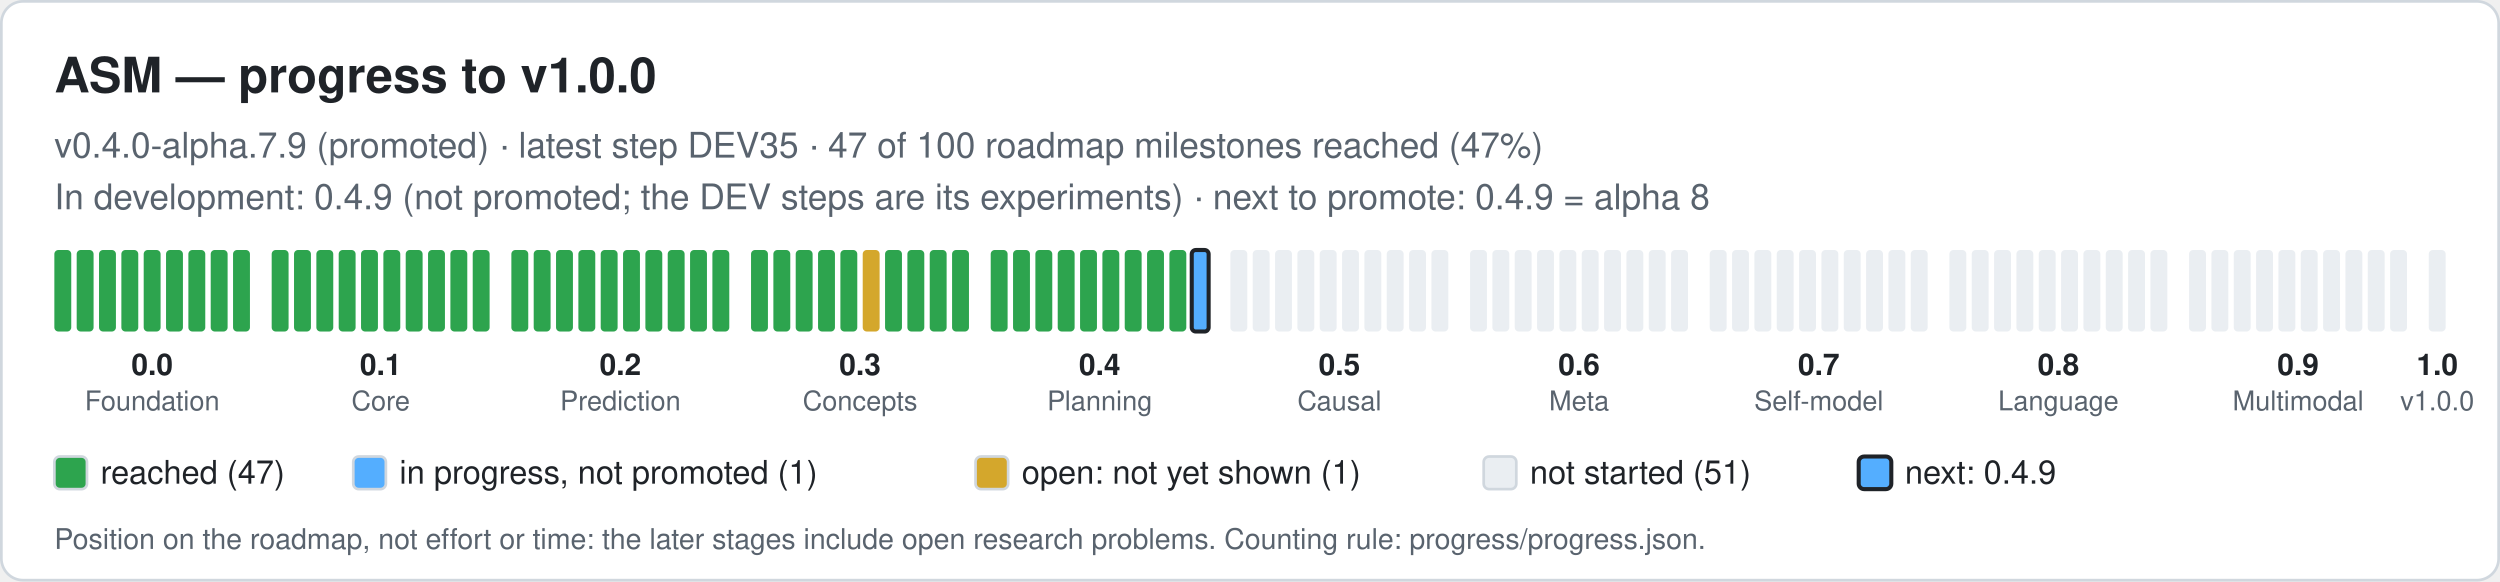
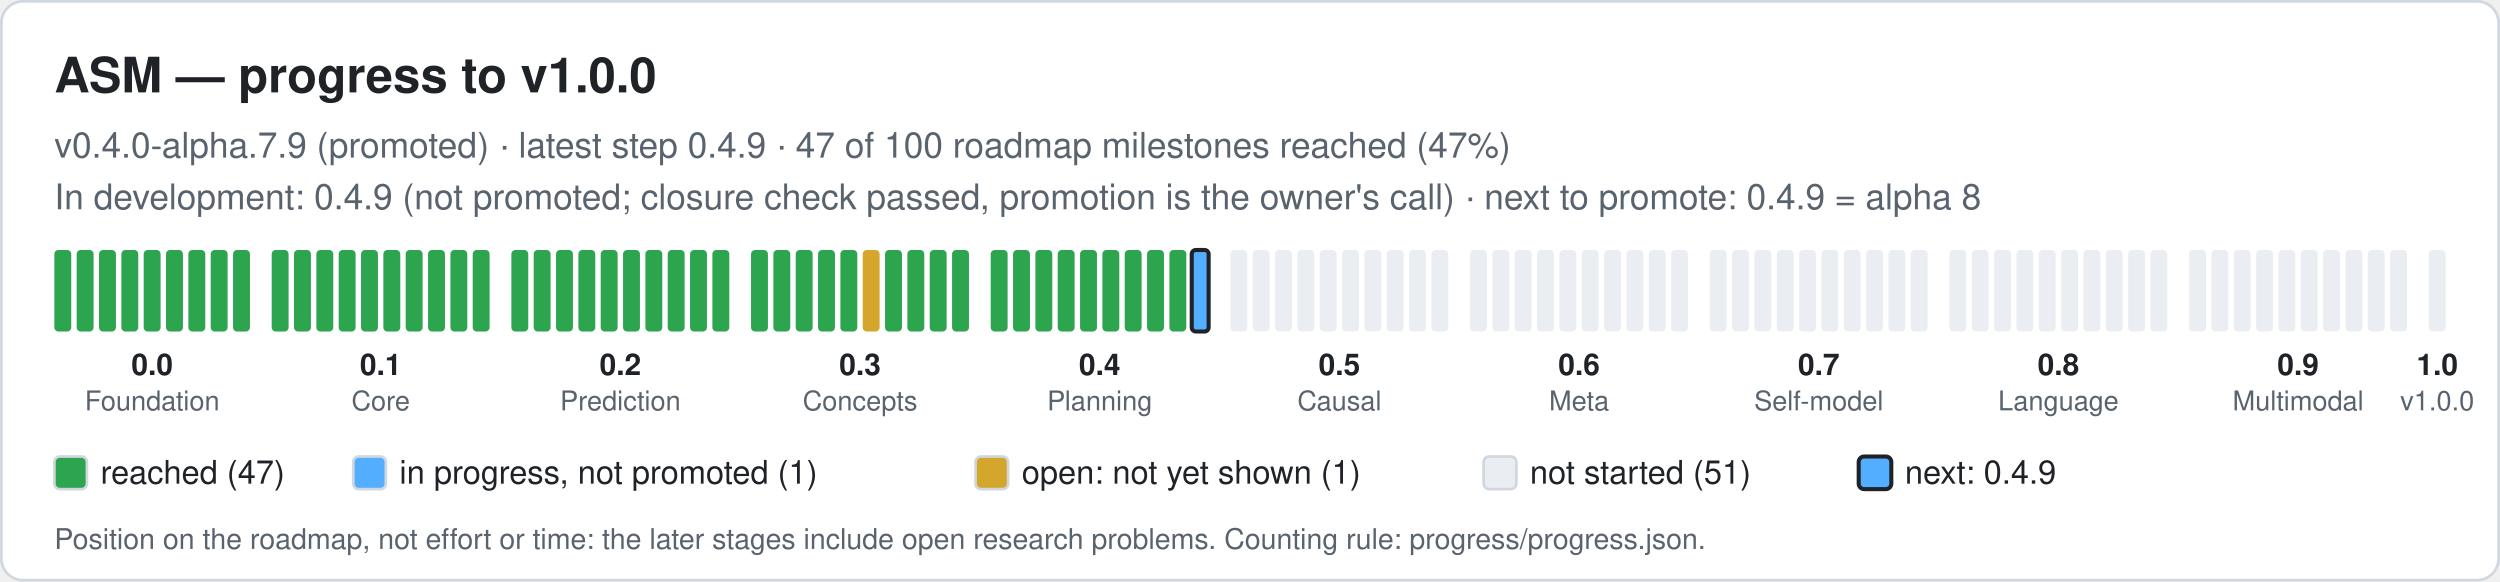
<svg xmlns="http://www.w3.org/2000/svg" width="920" height="214" viewBox="0 0 920 214" role="img" aria-label="ASM progress to v1.0.0: 47 of 100 roadmap milestones reached">
  <rect x="0.5" y="0.5" width="919" height="213" rx="8" fill="#ffffff" stroke="#d0d7de" />
  <text x="20.0" y="34.0" font-family="-apple-system,BlinkMacSystemFont,'Segoe UI',Helvetica,Arial,sans-serif" font-size="18" font-weight="600" fill="#1f2328" text-anchor="start">ASM — progress to v1.0.0</text>
-   <text x="20.0" y="58.0" font-family="-apple-system,BlinkMacSystemFont,'Segoe UI',Helvetica,Arial,sans-serif" font-size="13" font-weight="normal" fill="#59636e" text-anchor="start">v0.4.0-alpha.7.9 (promoted) · latest step DEV35 · 47 of 100 roadmap milestones reached (47%)</text>
-   <text x="20.0" y="77.0" font-family="-apple-system,BlinkMacSystemFont,'Segoe UI',Helvetica,Arial,sans-serif" font-size="13" font-weight="normal" fill="#59636e" text-anchor="start">In development: 0.4.9 (not promoted; the DEV steps are its experiments) · next to promote: 0.4.9 = alpha 8</text>
+   <text x="20.0" y="58.0" font-family="-apple-system,BlinkMacSystemFont,'Segoe UI',Helvetica,Arial,sans-serif" font-size="13" font-weight="normal" fill="#59636e" text-anchor="start">v0.4.0-alpha.7.9 (promoted) · latest step 0.4.9 · 47 of 100 roadmap milestones reached (47%)</text>
+   <text x="20.0" y="77.0" font-family="-apple-system,BlinkMacSystemFont,'Segoe UI',Helvetica,Arial,sans-serif" font-size="13" font-weight="normal" fill="#59636e" text-anchor="start">In development: 0.4.9 (not promoted; closure check passed, promotion is the owner's call) · next to promote: 0.4.9 = alpha 8</text>
  <rect x="20.00" y="92" width="6.22" height="30" rx="1.5" fill="#2da44e" />
  <rect x="28.22" y="92" width="6.22" height="30" rx="1.5" fill="#2da44e" />
  <rect x="36.44" y="92" width="6.22" height="30" rx="1.5" fill="#2da44e" />
  <rect x="44.66" y="92" width="6.22" height="30" rx="1.5" fill="#2da44e" />
  <rect x="52.88" y="92" width="6.22" height="30" rx="1.5" fill="#2da44e" />
  <rect x="61.10" y="92" width="6.22" height="30" rx="1.5" fill="#2da44e" />
  <rect x="69.32" y="92" width="6.22" height="30" rx="1.5" fill="#2da44e" />
  <rect x="77.54" y="92" width="6.22" height="30" rx="1.5" fill="#2da44e" />
  <rect x="85.76" y="92" width="6.22" height="30" rx="1.5" fill="#2da44e" />
  <text x="56.0" y="138.0" font-family="-apple-system,BlinkMacSystemFont,'Segoe UI',Helvetica,Arial,sans-serif" font-size="11" font-weight="600" fill="#1f2328" text-anchor="middle">0.0</text>
  <text x="56.0" y="151.0" font-family="-apple-system,BlinkMacSystemFont,'Segoe UI',Helvetica,Arial,sans-serif" font-size="10" font-weight="normal" fill="#59636e" text-anchor="middle">Foundation</text>
  <rect x="99.98" y="92" width="6.22" height="30" rx="1.5" fill="#2da44e" />
  <rect x="108.20" y="92" width="6.22" height="30" rx="1.5" fill="#2da44e" />
  <rect x="116.42" y="92" width="6.22" height="30" rx="1.5" fill="#2da44e" />
  <rect x="124.64" y="92" width="6.22" height="30" rx="1.5" fill="#2da44e" />
  <rect x="132.86" y="92" width="6.22" height="30" rx="1.5" fill="#2da44e" />
  <rect x="141.08" y="92" width="6.22" height="30" rx="1.5" fill="#2da44e" />
  <rect x="149.30" y="92" width="6.22" height="30" rx="1.5" fill="#2da44e" />
  <rect x="157.52" y="92" width="6.22" height="30" rx="1.5" fill="#2da44e" />
  <rect x="165.74" y="92" width="6.22" height="30" rx="1.5" fill="#2da44e" />
  <rect x="173.96" y="92" width="6.22" height="30" rx="1.5" fill="#2da44e" />
  <text x="140.1" y="138.0" font-family="-apple-system,BlinkMacSystemFont,'Segoe UI',Helvetica,Arial,sans-serif" font-size="11" font-weight="600" fill="#1f2328" text-anchor="middle">0.1</text>
  <text x="140.1" y="151.0" font-family="-apple-system,BlinkMacSystemFont,'Segoe UI',Helvetica,Arial,sans-serif" font-size="10" font-weight="normal" fill="#59636e" text-anchor="middle">Core</text>
  <rect x="188.18" y="92" width="6.22" height="30" rx="1.5" fill="#2da44e" />
  <rect x="196.40" y="92" width="6.22" height="30" rx="1.5" fill="#2da44e" />
  <rect x="204.62" y="92" width="6.22" height="30" rx="1.5" fill="#2da44e" />
  <rect x="212.84" y="92" width="6.22" height="30" rx="1.5" fill="#2da44e" />
  <rect x="221.06" y="92" width="6.22" height="30" rx="1.5" fill="#2da44e" />
  <rect x="229.28" y="92" width="6.22" height="30" rx="1.5" fill="#2da44e" />
  <rect x="237.50" y="92" width="6.22" height="30" rx="1.5" fill="#2da44e" />
  <rect x="245.72" y="92" width="6.22" height="30" rx="1.5" fill="#2da44e" />
  <rect x="253.94" y="92" width="6.22" height="30" rx="1.5" fill="#2da44e" />
  <rect x="262.16" y="92" width="6.22" height="30" rx="1.5" fill="#2da44e" />
  <text x="228.3" y="138.0" font-family="-apple-system,BlinkMacSystemFont,'Segoe UI',Helvetica,Arial,sans-serif" font-size="11" font-weight="600" fill="#1f2328" text-anchor="middle">0.2</text>
  <text x="228.3" y="151.0" font-family="-apple-system,BlinkMacSystemFont,'Segoe UI',Helvetica,Arial,sans-serif" font-size="10" font-weight="normal" fill="#59636e" text-anchor="middle">Prediction</text>
  <rect x="276.38" y="92" width="6.22" height="30" rx="1.5" fill="#2da44e" />
  <rect x="284.60" y="92" width="6.22" height="30" rx="1.5" fill="#2da44e" />
  <rect x="292.82" y="92" width="6.22" height="30" rx="1.5" fill="#2da44e" />
  <rect x="301.04" y="92" width="6.22" height="30" rx="1.5" fill="#2da44e" />
  <rect x="309.26" y="92" width="6.22" height="30" rx="1.5" fill="#2da44e" />
  <rect x="317.48" y="92" width="6.22" height="30" rx="1.5" fill="#d4a72c" />
  <rect x="325.70" y="92" width="6.22" height="30" rx="1.5" fill="#2da44e" />
  <rect x="333.92" y="92" width="6.22" height="30" rx="1.5" fill="#2da44e" />
  <rect x="342.14" y="92" width="6.22" height="30" rx="1.5" fill="#2da44e" />
  <rect x="350.36" y="92" width="6.22" height="30" rx="1.5" fill="#2da44e" />
  <text x="316.5" y="138.0" font-family="-apple-system,BlinkMacSystemFont,'Segoe UI',Helvetica,Arial,sans-serif" font-size="11" font-weight="600" fill="#1f2328" text-anchor="middle">0.3</text>
  <text x="316.5" y="151.0" font-family="-apple-system,BlinkMacSystemFont,'Segoe UI',Helvetica,Arial,sans-serif" font-size="10" font-weight="normal" fill="#59636e" text-anchor="middle">Concepts</text>
  <rect x="364.58" y="92" width="6.22" height="30" rx="1.5" fill="#2da44e" />
  <rect x="372.80" y="92" width="6.22" height="30" rx="1.5" fill="#2da44e" />
  <rect x="381.02" y="92" width="6.22" height="30" rx="1.5" fill="#2da44e" />
  <rect x="389.24" y="92" width="6.22" height="30" rx="1.5" fill="#2da44e" />
  <rect x="397.46" y="92" width="6.22" height="30" rx="1.5" fill="#2da44e" />
  <rect x="405.68" y="92" width="6.22" height="30" rx="1.5" fill="#2da44e" />
  <rect x="413.90" y="92" width="6.22" height="30" rx="1.5" fill="#2da44e" />
  <rect x="422.12" y="92" width="6.22" height="30" rx="1.5" fill="#2da44e" />
  <rect x="430.34" y="92" width="6.22" height="30" rx="1.5" fill="#2da44e" />
  <rect x="438.56" y="92" width="6.22" height="30" rx="1.5" fill="#54aeff" stroke="#1f2328" stroke-width="1.5" />
  <text x="404.7" y="138.0" font-family="-apple-system,BlinkMacSystemFont,'Segoe UI',Helvetica,Arial,sans-serif" font-size="11" font-weight="600" fill="#1f2328" text-anchor="middle">0.4</text>
  <text x="404.7" y="151.0" font-family="-apple-system,BlinkMacSystemFont,'Segoe UI',Helvetica,Arial,sans-serif" font-size="10" font-weight="normal" fill="#59636e" text-anchor="middle">Planning</text>
  <rect x="452.78" y="92" width="6.22" height="30" rx="1.5" fill="#eaeef2" />
  <rect x="461.00" y="92" width="6.22" height="30" rx="1.5" fill="#eaeef2" />
  <rect x="469.22" y="92" width="6.22" height="30" rx="1.5" fill="#eaeef2" />
  <rect x="477.44" y="92" width="6.22" height="30" rx="1.5" fill="#eaeef2" />
  <rect x="485.66" y="92" width="6.22" height="30" rx="1.5" fill="#eaeef2" />
  <rect x="493.88" y="92" width="6.22" height="30" rx="1.5" fill="#eaeef2" />
  <rect x="502.10" y="92" width="6.22" height="30" rx="1.5" fill="#eaeef2" />
  <rect x="510.32" y="92" width="6.22" height="30" rx="1.5" fill="#eaeef2" />
  <rect x="518.54" y="92" width="6.22" height="30" rx="1.5" fill="#eaeef2" />
  <rect x="526.76" y="92" width="6.22" height="30" rx="1.5" fill="#eaeef2" />
  <text x="492.9" y="138.0" font-family="-apple-system,BlinkMacSystemFont,'Segoe UI',Helvetica,Arial,sans-serif" font-size="11" font-weight="600" fill="#1f2328" text-anchor="middle">0.5</text>
  <text x="492.9" y="151.0" font-family="-apple-system,BlinkMacSystemFont,'Segoe UI',Helvetica,Arial,sans-serif" font-size="10" font-weight="normal" fill="#59636e" text-anchor="middle">Causal</text>
  <rect x="540.98" y="92" width="6.22" height="30" rx="1.5" fill="#eaeef2" />
  <rect x="549.20" y="92" width="6.22" height="30" rx="1.5" fill="#eaeef2" />
  <rect x="557.42" y="92" width="6.22" height="30" rx="1.5" fill="#eaeef2" />
  <rect x="565.64" y="92" width="6.22" height="30" rx="1.5" fill="#eaeef2" />
  <rect x="573.86" y="92" width="6.22" height="30" rx="1.5" fill="#eaeef2" />
  <rect x="582.08" y="92" width="6.22" height="30" rx="1.5" fill="#eaeef2" />
  <rect x="590.30" y="92" width="6.22" height="30" rx="1.5" fill="#eaeef2" />
  <rect x="598.52" y="92" width="6.22" height="30" rx="1.5" fill="#eaeef2" />
  <rect x="606.74" y="92" width="6.22" height="30" rx="1.5" fill="#eaeef2" />
  <rect x="614.96" y="92" width="6.22" height="30" rx="1.5" fill="#eaeef2" />
  <text x="581.1" y="138.0" font-family="-apple-system,BlinkMacSystemFont,'Segoe UI',Helvetica,Arial,sans-serif" font-size="11" font-weight="600" fill="#1f2328" text-anchor="middle">0.6</text>
  <text x="581.1" y="151.0" font-family="-apple-system,BlinkMacSystemFont,'Segoe UI',Helvetica,Arial,sans-serif" font-size="10" font-weight="normal" fill="#59636e" text-anchor="middle">Meta</text>
  <rect x="629.18" y="92" width="6.22" height="30" rx="1.5" fill="#eaeef2" />
  <rect x="637.40" y="92" width="6.22" height="30" rx="1.5" fill="#eaeef2" />
  <rect x="645.62" y="92" width="6.22" height="30" rx="1.5" fill="#eaeef2" />
  <rect x="653.84" y="92" width="6.22" height="30" rx="1.5" fill="#eaeef2" />
  <rect x="662.06" y="92" width="6.22" height="30" rx="1.5" fill="#eaeef2" />
  <rect x="670.28" y="92" width="6.22" height="30" rx="1.5" fill="#eaeef2" />
  <rect x="678.50" y="92" width="6.22" height="30" rx="1.5" fill="#eaeef2" />
  <rect x="686.72" y="92" width="6.22" height="30" rx="1.5" fill="#eaeef2" />
  <rect x="694.94" y="92" width="6.22" height="30" rx="1.5" fill="#eaeef2" />
  <rect x="703.16" y="92" width="6.22" height="30" rx="1.5" fill="#eaeef2" />
  <text x="669.3" y="138.0" font-family="-apple-system,BlinkMacSystemFont,'Segoe UI',Helvetica,Arial,sans-serif" font-size="11" font-weight="600" fill="#1f2328" text-anchor="middle">0.7</text>
  <text x="669.3" y="151.0" font-family="-apple-system,BlinkMacSystemFont,'Segoe UI',Helvetica,Arial,sans-serif" font-size="10" font-weight="normal" fill="#59636e" text-anchor="middle">Self-model</text>
  <rect x="717.38" y="92" width="6.22" height="30" rx="1.5" fill="#eaeef2" />
  <rect x="725.60" y="92" width="6.22" height="30" rx="1.5" fill="#eaeef2" />
  <rect x="733.82" y="92" width="6.22" height="30" rx="1.5" fill="#eaeef2" />
  <rect x="742.04" y="92" width="6.22" height="30" rx="1.5" fill="#eaeef2" />
  <rect x="750.26" y="92" width="6.22" height="30" rx="1.5" fill="#eaeef2" />
  <rect x="758.48" y="92" width="6.22" height="30" rx="1.5" fill="#eaeef2" />
  <rect x="766.70" y="92" width="6.22" height="30" rx="1.5" fill="#eaeef2" />
  <rect x="774.92" y="92" width="6.22" height="30" rx="1.5" fill="#eaeef2" />
  <rect x="783.14" y="92" width="6.22" height="30" rx="1.5" fill="#eaeef2" />
  <rect x="791.36" y="92" width="6.22" height="30" rx="1.5" fill="#eaeef2" />
  <text x="757.5" y="138.0" font-family="-apple-system,BlinkMacSystemFont,'Segoe UI',Helvetica,Arial,sans-serif" font-size="11" font-weight="600" fill="#1f2328" text-anchor="middle">0.8</text>
  <text x="757.5" y="151.0" font-family="-apple-system,BlinkMacSystemFont,'Segoe UI',Helvetica,Arial,sans-serif" font-size="10" font-weight="normal" fill="#59636e" text-anchor="middle">Language</text>
  <rect x="805.58" y="92" width="6.22" height="30" rx="1.5" fill="#eaeef2" />
  <rect x="813.80" y="92" width="6.22" height="30" rx="1.5" fill="#eaeef2" />
  <rect x="822.02" y="92" width="6.22" height="30" rx="1.5" fill="#eaeef2" />
  <rect x="830.24" y="92" width="6.22" height="30" rx="1.5" fill="#eaeef2" />
  <rect x="838.46" y="92" width="6.22" height="30" rx="1.5" fill="#eaeef2" />
  <rect x="846.68" y="92" width="6.22" height="30" rx="1.5" fill="#eaeef2" />
  <rect x="854.90" y="92" width="6.22" height="30" rx="1.5" fill="#eaeef2" />
  <rect x="863.12" y="92" width="6.22" height="30" rx="1.5" fill="#eaeef2" />
  <rect x="871.34" y="92" width="6.22" height="30" rx="1.5" fill="#eaeef2" />
  <rect x="879.56" y="92" width="6.22" height="30" rx="1.5" fill="#eaeef2" />
  <text x="845.7" y="138.0" font-family="-apple-system,BlinkMacSystemFont,'Segoe UI',Helvetica,Arial,sans-serif" font-size="11" font-weight="600" fill="#1f2328" text-anchor="middle">0.9</text>
  <text x="845.7" y="151.0" font-family="-apple-system,BlinkMacSystemFont,'Segoe UI',Helvetica,Arial,sans-serif" font-size="10" font-weight="normal" fill="#59636e" text-anchor="middle">Multimodal</text>
  <rect x="893.78" y="92" width="6.22" height="30" rx="1.5" fill="#eaeef2" />
  <text x="896.9" y="138.0" font-family="-apple-system,BlinkMacSystemFont,'Segoe UI',Helvetica,Arial,sans-serif" font-size="11" font-weight="600" fill="#1f2328" text-anchor="middle">1.0</text>
  <text x="896.9" y="151.0" font-family="-apple-system,BlinkMacSystemFont,'Segoe UI',Helvetica,Arial,sans-serif" font-size="10" font-weight="normal" fill="#59636e" text-anchor="middle">v1.0.0</text>
  <rect x="20" y="168" width="12" height="12" rx="2" fill="#2da44e" stroke="#d0d7de" />
  <text x="37.0" y="178.0" font-family="-apple-system,BlinkMacSystemFont,'Segoe UI',Helvetica,Arial,sans-serif" font-size="12" font-weight="normal" fill="#1f2328" text-anchor="start">reached (47)</text>
  <rect x="130" y="168" width="12" height="12" rx="2" fill="#54aeff" stroke="#d0d7de" />
  <text x="147.0" y="178.0" font-family="-apple-system,BlinkMacSystemFont,'Segoe UI',Helvetica,Arial,sans-serif" font-size="12" font-weight="normal" fill="#1f2328" text-anchor="start">in progress, not promoted (1)</text>
  <rect x="359" y="168" width="12" height="12" rx="2" fill="#d4a72c" stroke="#d0d7de" />
  <text x="376.0" y="178.0" font-family="-apple-system,BlinkMacSystemFont,'Segoe UI',Helvetica,Arial,sans-serif" font-size="12" font-weight="normal" fill="#1f2328" text-anchor="start">open: not yet shown (1)</text>
  <rect x="546" y="168" width="12" height="12" rx="2" fill="#eaeef2" stroke="#d0d7de" />
  <text x="563.0" y="178.0" font-family="-apple-system,BlinkMacSystemFont,'Segoe UI',Helvetica,Arial,sans-serif" font-size="12" font-weight="normal" fill="#1f2328" text-anchor="start">not started (51)</text>
  <rect x="684" y="168" width="12" height="12" rx="2" fill="#54aeff" stroke="#1f2328" stroke-width="1.5" />
  <text x="701.0" y="178.0" font-family="-apple-system,BlinkMacSystemFont,'Segoe UI',Helvetica,Arial,sans-serif" font-size="12" font-weight="normal" fill="#1f2328" text-anchor="start">next: 0.4.9</text>
  <text x="20.0" y="202.0" font-family="-apple-system,BlinkMacSystemFont,'Segoe UI',Helvetica,Arial,sans-serif" font-size="10.5" font-weight="normal" fill="#59636e" text-anchor="start">Position on the roadmap, not effort or time: the later stages include open research problems. Counting rule: progress/progress.json.</text>
</svg>
